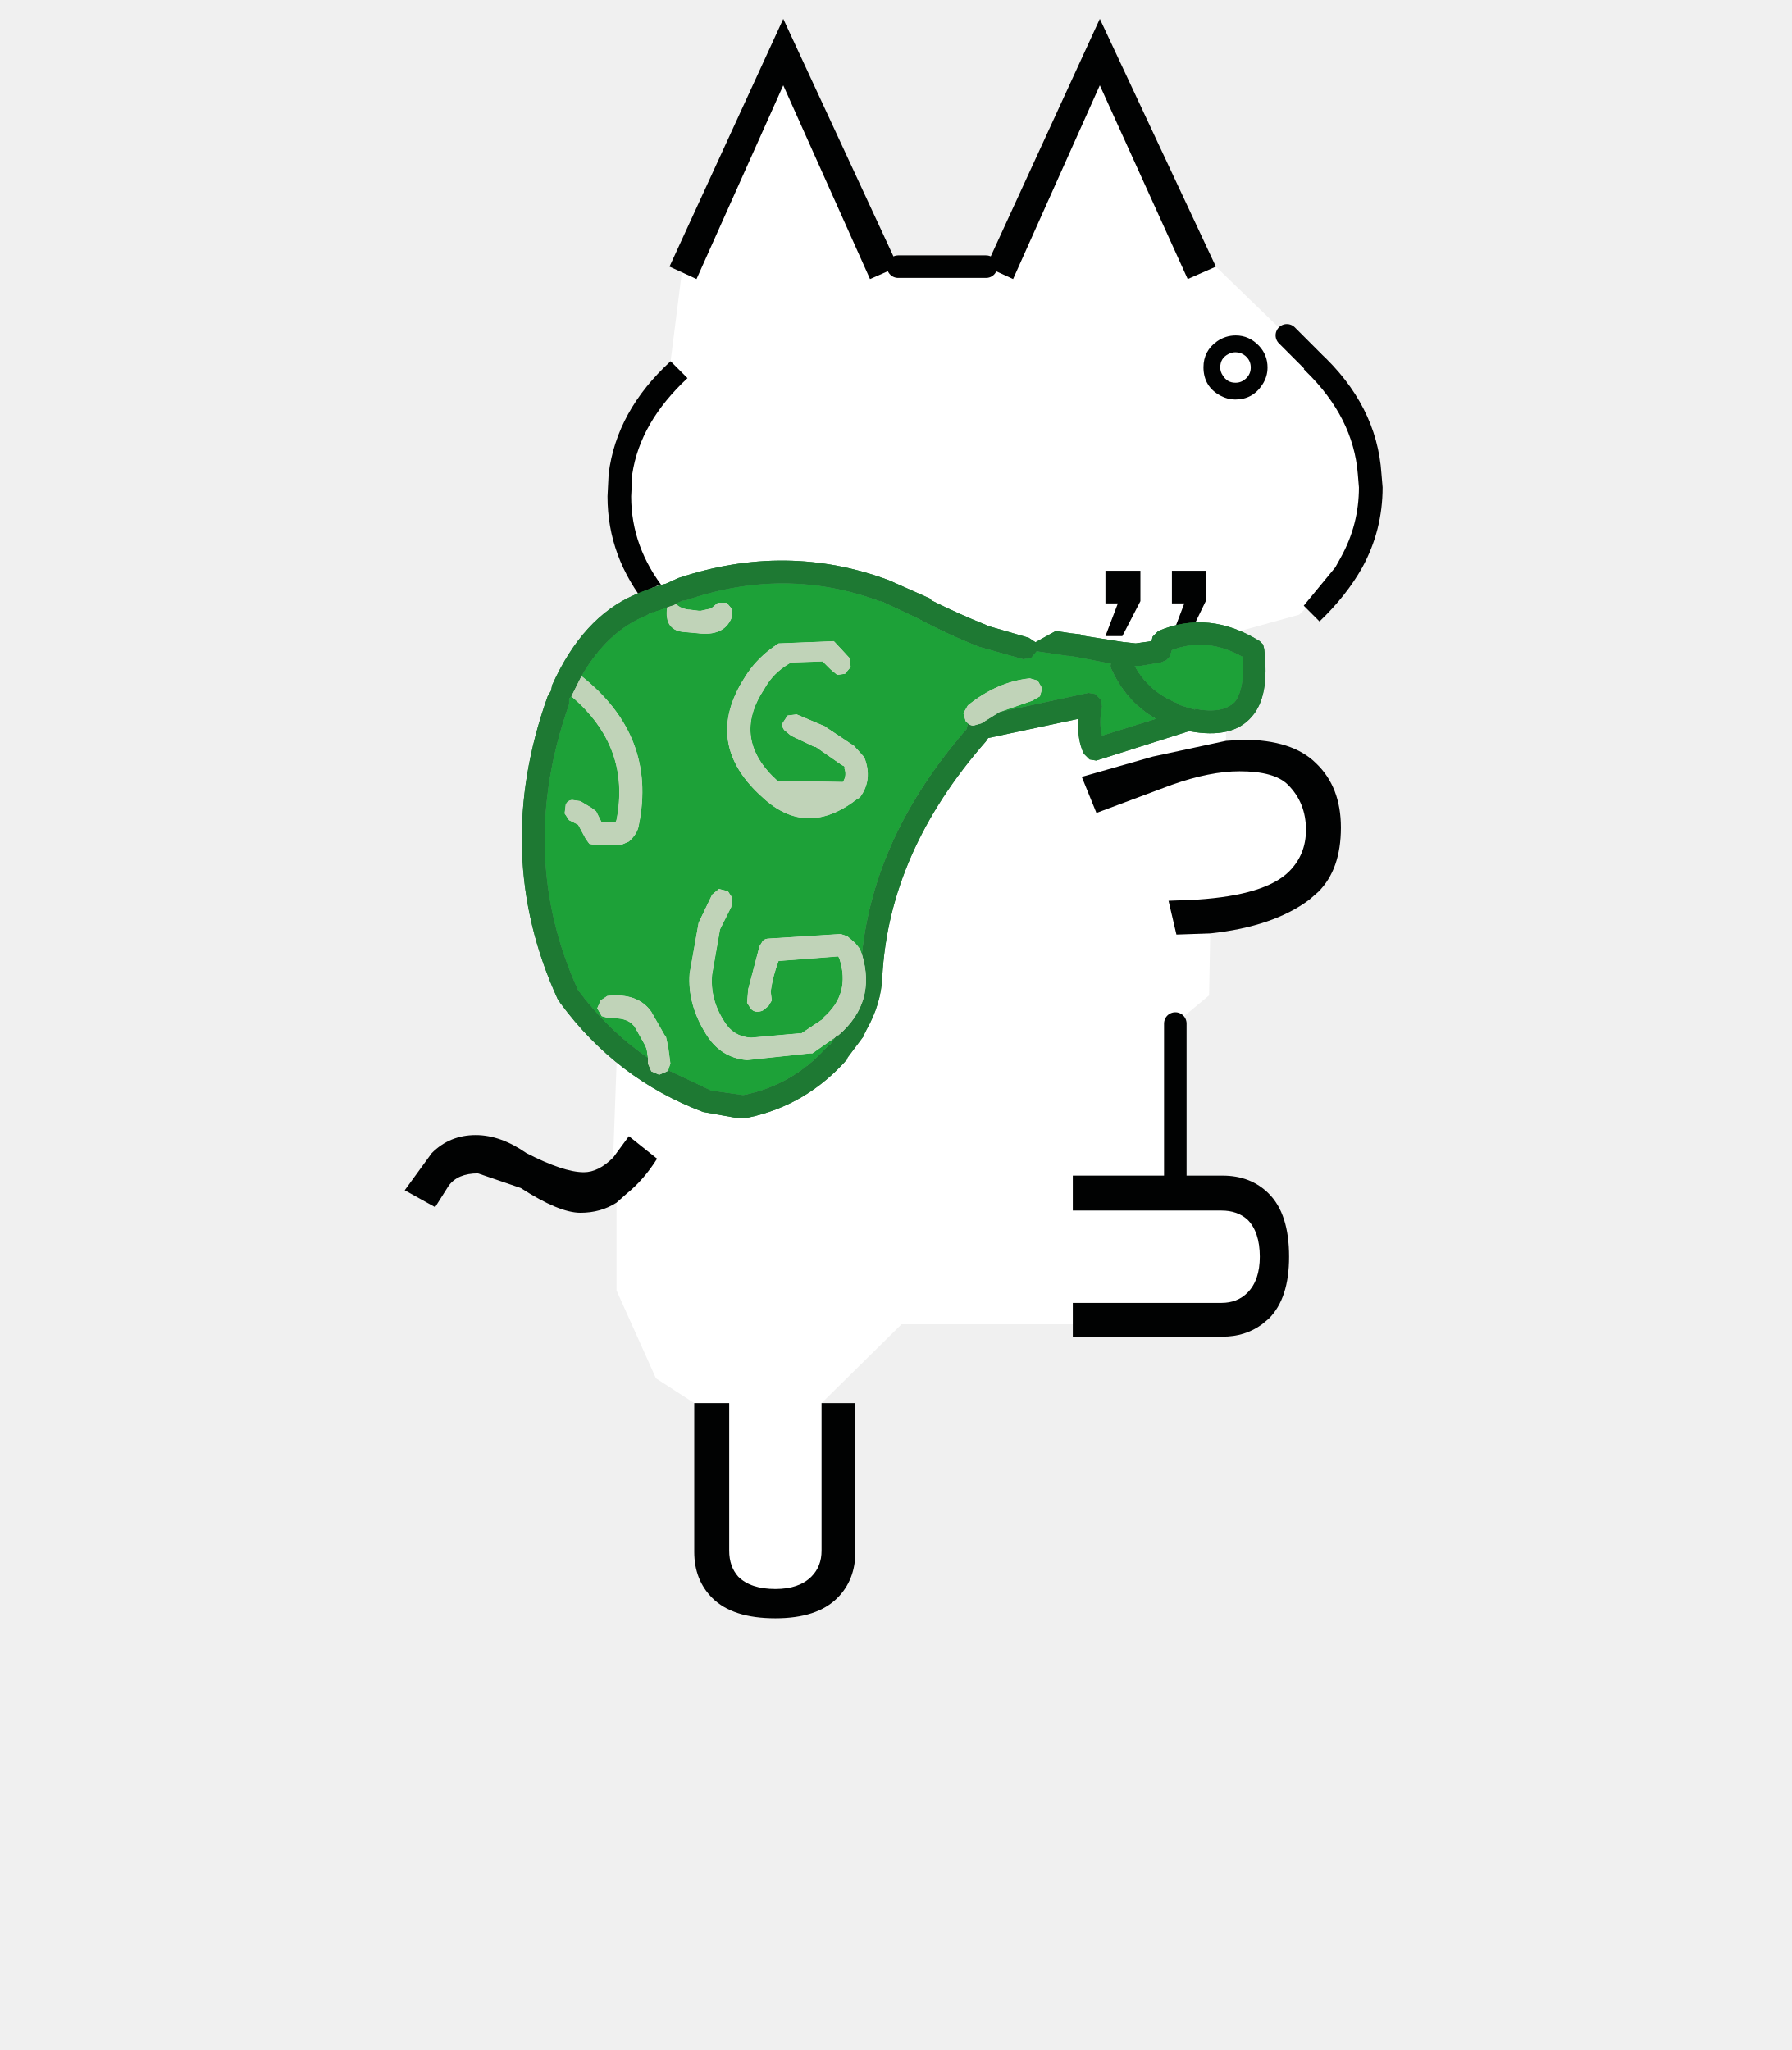
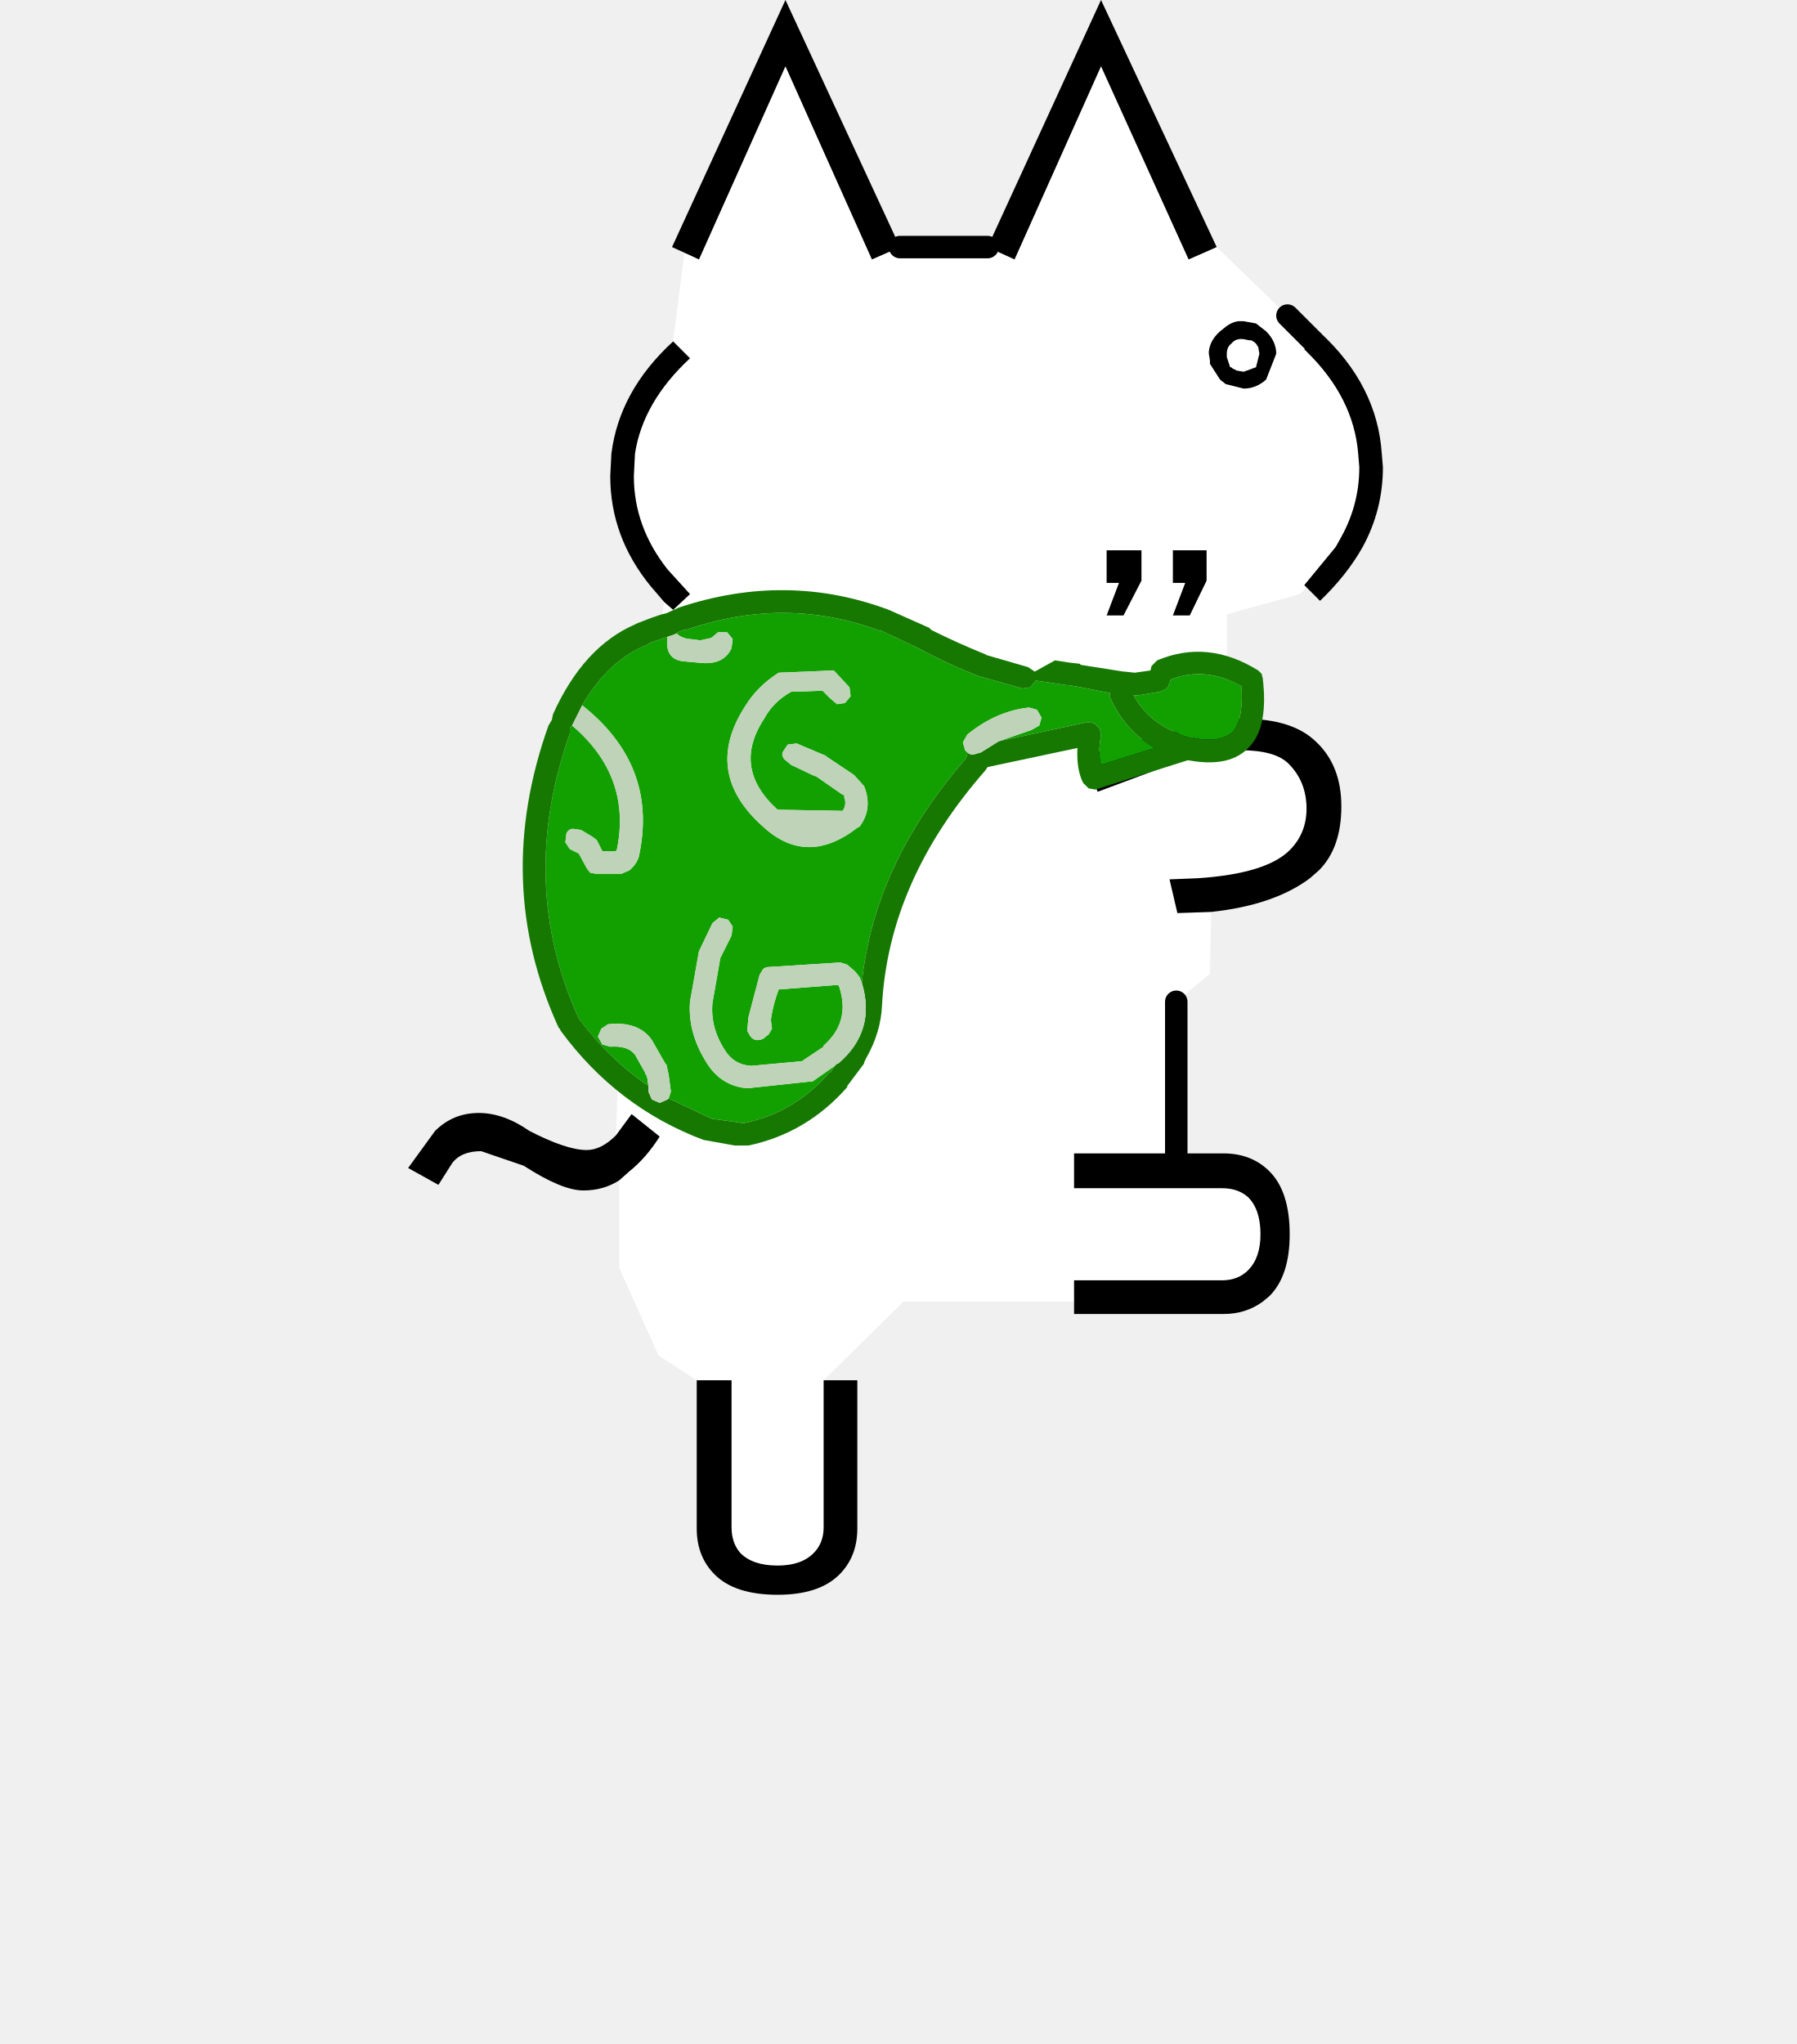
- <svg xmlns="http://www.w3.org/2000/svg" version="1.1" id="back-walking-1" x="0px" y="0px" width="159px" height="182px" viewBox="0 0 159 182" style="enable-background:new 0 0 159 182;" xml:space="preserve">
-   <path style="fill:#FFFFFF;" d="M116.526,31.972h-0.1l-0.699,0.8l0.199,0.2c2.801,2.733,4.332,5.767,4.6,9.101l0.1,1.199  c0,2.2-0.531,4.268-1.6,6.2l-0.5,0.9l-2.799,3.399l0.199,0.2l-0.6,0.601l-6.5,1.8v9.399l-6.5,1.4l-6.301,1.8l1.301,3.2l6.699-2.5  c2.268-0.8,4.268-1.2,6-1.2c2.068,0,3.5,0.4,4.301,1.2c1.066,1.066,1.6,2.4,1.6,4c0,1.467-0.5,2.699-1.5,3.699  c-1.4,1.4-4.133,2.234-8.199,2.5l-2.5,0.102l0.699,3l3-0.102l-0.1,5.5l-3,2.5v13.5h-9.1v3.102h13.199  c0.934,0,1.699,0.266,2.301,0.799c0.732,0.732,1.1,1.834,1.1,3.301c0,1.4-0.367,2.467-1.1,3.199c-0.602,0.6-1.367,0.9-2.301,0.9  H95.228v1.9H80.026l-7.1,7v13.1c0,0.934-0.301,1.699-0.9,2.301c-0.732,0.732-1.799,1.1-3.199,1.1c-1.467,0-2.568-0.367-3.301-1.1  c-0.533-0.602-0.799-1.367-0.799-2.301v-13.1h-3.102l-3.398-2.201l-3.5-7.799v-7.801l0.898-0.799c1-0.801,1.9-1.834,2.701-3.102  l-2.5-2l-1.4,1.9l0.801-21.9l3.5-25.6l0.799,0.7l1.5-1.399l-2-2.2c-2-2.533-3-5.3-3-8.3l0.1-2c0.469-3.067,2.102-5.9,4.9-8.5  l-1.5-1.5l1-7.9l1.301,0.6l7.699-17.199l7.701,17.199l2.5-1.1h7.799l2.4,1.1l7.699-17.199l7.801,17.199l2.5-1.1l6.301,6.1  L116.526,31.972 M101.228,53.372v-2.7h-3.102v2.9h1.102l-1.102,2.899h1.5L101.228,53.372 M107.026,53.372v-2.7h-3v2.9h1.1  l-1.1,2.899h1.5L107.026,53.372" />
-   <path style="fill:#010202;" d="M59.427,23.672l10.1-22l10.201,22l-2.5,1.1L69.526,7.572l-7.699,17.199l-1.301-0.6L59.427,23.672   M57.526,53.872c-2.4-2.934-3.6-6.2-3.6-9.8l0.1-2c0.467-3.733,2.301-7.067,5.5-10l1.5,1.5c-2.799,2.6-4.432,5.433-4.9,8.5l-0.1,2  c0,3,1,5.767,3,8.3l2,2.2l-1.5,1.399l-0.799-0.7L57.526,53.872 M51.526,107.672c-1.268,0-3.033-0.734-5.299-2.199l-3.801-1.301  c-1.199,0-2.066,0.367-2.6,1.1l-1.201,1.9l-2.699-1.5l2.4-3.301c1.066-1.066,2.365-1.6,3.9-1.6c1.465,0,2.965,0.533,4.5,1.6  c2.199,1.133,3.898,1.701,5.1,1.701c0.865,0,1.732-0.434,2.6-1.301l1.4-1.9l2.5,2c-0.801,1.268-1.701,2.301-2.701,3.102  l-0.898,0.799C53.794,107.371,52.728,107.672,51.526,107.672 M75.927,124.572v13.199c0,1.666-0.533,3.033-1.6,4.1  c-1.201,1.201-3.033,1.801-5.5,1.801c-2.533,0-4.4-0.6-5.6-1.801c-1.066-1.066-1.602-2.434-1.602-4.1v-13.199h3.102v13.1  c0,0.934,0.266,1.699,0.799,2.301c0.732,0.732,1.834,1.1,3.301,1.1c1.4,0,2.467-0.367,3.199-1.1c0.6-0.602,0.9-1.367,0.9-2.301  v-13.1H75.927 M108.526,104.371c1.666,0,3.033,0.535,4.1,1.602c1.201,1.199,1.801,3.066,1.801,5.6c0,2.467-0.6,4.299-1.801,5.5  l-0.6,0.5c-1,0.732-2.166,1.1-3.5,1.1H95.228v-1.1v-1.9h13.199c0.934,0,1.699-0.301,2.301-0.9c0.732-0.732,1.1-1.799,1.1-3.199  c0-1.467-0.367-2.568-1.1-3.301c-0.602-0.533-1.367-0.799-2.301-0.799H95.228v-3.102h9.1H108.526 M110.327,65.672  c2.932,0,5.1,0.7,6.5,2.1c1.467,1.4,2.199,3.301,2.199,5.7c0,2.466-0.666,4.368-2,5.7l-0.799,0.699  c-2.133,1.602-5.066,2.602-8.801,3l-3,0.102l-0.699-3l2.5-0.102c4.066-0.266,6.799-1.1,8.199-2.5c1-1,1.5-2.232,1.5-3.699  c0-1.6-0.533-2.934-1.6-4c-0.801-0.8-2.232-1.2-4.301-1.2c-1.732,0-3.732,0.4-6,1.2l-6.699,2.5l-1.301-3.2l6.301-1.8l6.5-1.4  L110.327,65.672 M116.526,31.972l0.6-0.7c3.4,3.134,5.234,6.733,5.5,10.801l0.102,1.199c0,2.533-0.602,4.9-1.801,7.101  c-0.934,1.666-2.199,3.267-3.801,4.8l-1.199-1.2l-0.199-0.2l2.799-3.399l0.5-0.9c1.068-1.933,1.6-4,1.6-6.2l-0.1-1.199  c-0.268-3.334-1.799-6.367-4.6-9.101l-0.199-0.2l0.699-0.8H116.526 M107.927,23.672l-2.5,1.1L97.626,7.572l-7.699,17.199l-2.4-1.1  l10.1-22L107.927,23.672 M99.626,56.472h-1.5l1.102-2.899h-1.102v-2.9h3.102v2.7L99.626,56.472 M105.526,56.472h-1.5l1.1-2.899h-1.1  v-2.9h3v2.7L105.526,56.472" />
-   <path style="fill:none;stroke:#010202;stroke-width:2;stroke-linecap:round;stroke-linejoin:round;stroke-miterlimit:3;" d="  M87.526,23.672h-7.799 M104.327,104.371v-13.5 M116.427,31.972l-2.199-2.2" />
-   <path style="fill:#010202;" d="M106.826,32.602c0,1.149,0.513,2.001,1.522,2.532c0.412,0.223,0.849,0.336,1.298,0.336  c1.028,0,1.838-0.443,2.401-1.314c0.31-0.465,0.466-0.979,0.466-1.529c0-0.738-0.251-1.383-0.752-1.918  c-0.581-0.615-1.276-0.928-2.067-0.928c-0.6,0-1.155,0.174-1.654,0.518C107.234,30.864,106.826,31.64,106.826,32.602z   M109.67,33.979c-0.494,0-0.861-0.208-1.129-0.644c-0.151-0.219-0.225-0.45-0.225-0.709c0-0.553,0.234-0.94,0.718-1.189  c0.209-0.111,0.417-0.164,0.636-0.164c0.33,0,0.619,0.107,0.881,0.326c0.317,0.277,0.473,0.613,0.473,1.027  c0,0.398-0.148,0.728-0.452,1.004C110.31,33.864,110.015,33.979,109.67,33.979z" />
-   <path style="fill:#1DA138;" d="M57.514,93.92c-2.332-1.6-4.398-3.6-6.199-6c-3.668-8.066-3.934-16.532-0.801-25.399v-0.5l0.201-0.2  c3.533,3,4.865,6.667,4,11l-0.1,0.2h-1.201l-0.5-1l-0.4-0.3l-1-0.6l-0.699-0.101c-0.266,0-0.467,0.134-0.6,0.4l-0.1,0.8l0.398,0.6  l0.801,0.4l0.699,1.3l0.301,0.4l0.5,0.1h2.301l0.699-0.3c0.533-0.467,0.832-0.967,0.9-1.5c1.066-5.267-0.635-9.667-5.1-13.2  c1.531-2.666,3.465-4.467,5.799-5.399l0.301-0.2l1.5-0.5c-0.201,1.399,0.334,2.133,1.6,2.2l1.1,0.1c1.533,0.2,2.533-0.233,3-1.3  l0.1-0.8l-0.5-0.601h-0.799l-0.6,0.5l-0.9,0.2h-0.201l-0.799-0.1h-0.1c-0.469-0.067-0.834-0.233-1.102-0.5l0.102-0.101l0.5-0.2  h0.199c5.934-2.066,11.734-2.033,17.4,0.101l-0.1-0.101l3.199,1.5l0.199,0.101c1.734,0.934,3.535,1.767,5.4,2.5l3.9,1.1l0.699-0.1  l0.5-0.601l2.701,0.4h0.1l0.699,0.1l3.102,0.601c-0.066,0.2-0.035,0.399,0.1,0.6c0.865,1.867,2.166,3.3,3.9,4.3l-4.801,1.5  c-0.199-0.732-0.199-1.6,0-2.6l-0.1-0.6l-0.5-0.5l-0.6-0.101l-7.9,1.7l2.9-1l0.699-0.4l0.199-0.699l-0.398-0.7l-0.701-0.2  c-1.932,0.2-3.768,1-5.5,2.4l-0.4,0.699l0.201,0.7l0.199,0.2l-0.1,0.5c-5.467,6.267-8.566,12.934-9.301,20l-0.199-0.5l-0.4-0.5  l-0.699-0.6l-0.6-0.201l-6.301,0.4c-0.266,0-0.467,0.068-0.6,0.201l-0.301,0.5l-1,3.799l-0.1,1.201l0.301,0.5  c0.266,0.332,0.633,0.398,1.1,0.199l0.5-0.4l0.299-0.5l-0.1-0.799c0.135-0.934,0.367-1.834,0.701-2.701l5.199-0.4h0.1l0.1,0.201  c0.668,2.066,0.201,3.799-1.398,5.199v0.1l-2.102,1.4l0.102-0.1l-4.4,0.4h-0.1c-1-0.068-1.768-0.533-2.301-1.4  c-0.867-1.332-1.234-2.734-1.1-4.199l0.699-4l1-2l0.1-0.801l-0.398-0.6l-0.801-0.201l-0.6,0.5l-1.201,2.5l-0.799,4.5  c-0.135,1.801,0.334,3.566,1.4,5.301c0.867,1.467,2.1,2.266,3.699,2.4l5.6-0.6h0.201l2-1.4l-0.4,0.6h-0.1  c-2.066,2.4-4.602,3.9-7.602,4.5h-0.1l-2.799-0.4l-3.801-1.799l0.199-0.602l-0.199-1.5l-0.199-0.898l-0.102-0.102l-1.199-2.1  c-0.801-1.133-2.1-1.6-3.9-1.4l-0.6,0.4l-0.301,0.701l0.4,0.699l0.701,0.199c1-0.066,1.699,0.133,2.1,0.602l0.1,0.1l0.9,1.6v0.1  l0.1,0.1l0.1,0.301L57.514,93.92 M75.414,58.421l-1.299-1.4l-0.102-0.1l-4.898,0.2c-1.268,0.8-2.268,1.8-3,3  c-2.535,3.933-2,7.5,1.6,10.699c2.6,2.4,5.4,2.434,8.4,0.101l0.199-0.101c0.801-1.066,0.934-2.267,0.4-3.6l-0.9-1l-2.4-1.6  l-0.1-0.101l-2.6-1.1l-0.801,0.1l-0.4,0.601c-0.133,0.199-0.1,0.433,0.102,0.699l0.6,0.5l2.1,1h0.1l2.301,1.601l0.199,0.1l0.1,0.101  h-0.1c0.201,0.467,0.166,0.899-0.1,1.3l-5.801-0.101c-2.732-2.466-3.133-5.166-1.199-8.1c0.533-1,1.332-1.8,2.4-2.4h-0.1l2.898-0.1  l0.701,0.7l0.6,0.5l0.699-0.101l0.5-0.6L75.414,58.421 M101.215,59.121l1.799-0.301l0.5-0.199l0.301-0.301l0.199-0.6  c2.066-0.8,4.168-0.6,6.301,0.6c0.133,1.867-0.1,3.2-0.699,4c-0.734,0.733-1.934,0.934-3.602,0.601l0.102,0.1l-0.701-0.2l-0.299-0.1  l-0.301-0.1h-0.1v-0.101c-1.801-0.666-3.135-1.8-4-3.399h0.299H101.215" />
-   <path style="fill:#CDCCCC;" d="M58.715,51.921l-0.9,0.3h0.1l0.4-0.2l0.301-0.1H58.715" />
-   <path style="fill:#1E7933;" d="M59.814,53.721l-0.6,0.2l-1.5,0.5l-0.301,0.2c-2.334,0.933-4.268,2.733-5.799,5.399l-0.801,1.601  l-0.1,0.199l-0.201,0.2v0.5c-3.133,8.867-2.867,17.333,0.801,25.399c1.801,2.4,3.867,4.4,6.199,6v0.5l0.301,0.701l0.699,0.299  l0.701-0.299l0.1-0.1l3.801,1.799l2.799,0.4h0.1c3-0.6,5.535-2.1,7.602-4.5h0.1l0.4-0.6l0.199-0.201h0.1  c2.268-1.934,2.967-4.332,2.1-7.199c0.734-7.066,3.834-13.733,9.301-20l0.1-0.5c0.135,0.134,0.301,0.2,0.5,0.2l0.701-0.2l1.6-1  l7.9-1.7l0.6,0.101l0.5,0.5l0.1,0.6c-0.199,1-0.199,1.867,0,2.6l4.801-1.5c-1.734-1-3.035-2.433-3.9-4.3  c-0.135-0.2-0.166-0.399-0.1-0.6l-3.102-0.601l-0.699-0.1h-0.1l-2.701-0.4l-0.5,0.601l-0.699,0.1l-3.9-1.1  c-1.865-0.733-3.666-1.566-5.4-2.5l-0.199-0.101l-3.199-1.5l0.1,0.101c-5.666-2.134-11.467-2.167-17.4-0.101h-0.199l-0.5,0.2  l-0.102,0.101L59.814,53.721 M58.715,51.921l0.4-0.101l1.1-0.5c6.4-2.133,12.633-2.066,18.699,0.2l3.6,1.601l0.201,0.199  c1.6,0.801,3.232,1.534,4.9,2.2h-0.102l3.801,1.101l0.6,0.399l1.801-1l1.299,0.2l0.9,0.1l0.1,0.101l3.801,0.6h0.1l0.9,0.101l1.4-0.2  l0.1-0.4l0.5-0.5c3-1.267,6-0.967,9,0.9l0.301,0.3l0.1,0.4c0.334,2.8-0.033,4.8-1.1,6c-1.133,1.333-2.969,1.767-5.5,1.3h-0.102  l-8.199,2.6l-0.6-0.1l-0.5-0.5c-0.4-0.8-0.568-1.833-0.5-3.101l-8,1.7l-0.201,0.3c-5.732,6.534-8.799,13.5-9.199,20.9  c-0.066,1.6-0.533,3.168-1.4,4.699l-0.199,0.4v0.1l-1.5,2v0.102c-2.4,2.732-5.334,4.465-8.801,5.199h-0.1h-1.1l-2.801-0.5  c-5.133-1.934-9.365-5.168-12.699-9.699l-0.1-0.201l-0.102-0.1c-3.934-8.6-4.232-17.566-0.898-26.9l0.299-0.5l0.1-0.5  c1.801-4,4.234-6.666,7.301-8l0.199-0.1l1.301-0.5L58.715,51.921 M101.014,59.121h-0.299c0.865,1.6,2.199,2.733,4,3.399v0.101h0.1  l0.301,0.1l0.299,0.1l0.701,0.2l-0.102-0.1c1.668,0.333,2.867,0.133,3.602-0.601c0.6-0.8,0.832-2.133,0.699-4  c-2.133-1.199-4.234-1.399-6.301-0.6l-0.199,0.6l-0.301,0.301l-0.5,0.199l-1.799,0.301H101.014" />
-   <path style="fill:#C0D3B8;" d="M85.715,64.021l-0.201-0.7l0.4-0.699c1.732-1.4,3.568-2.2,5.5-2.4l0.701,0.2l0.398,0.7l-0.199,0.699  l-0.699,0.4l-2.9,1l-1.6,1l-0.701,0.2c-0.199,0-0.365-0.066-0.5-0.2L85.715,64.021 M72.115,93.521h-0.201l-5.6,0.6  c-1.6-0.135-2.832-0.934-3.699-2.4c-1.066-1.734-1.535-3.5-1.4-5.301l0.799-4.5l1.201-2.5l0.6-0.5l0.801,0.201l0.398,0.6l-0.1,0.801  l-1,2l-0.699,4c-0.135,1.465,0.232,2.867,1.1,4.199c0.533,0.867,1.301,1.332,2.301,1.4h0.1l4.4-0.4l-0.102,0.1l2.102-1.4v-0.1  c1.6-1.4,2.066-3.133,1.398-5.199l-0.1-0.201h-0.1l-5.199,0.4c-0.334,0.867-0.566,1.768-0.701,2.701l0.1,0.799l-0.299,0.5l-0.5,0.4  c-0.467,0.199-0.834,0.133-1.1-0.199l-0.301-0.5l0.1-1.201l1-3.799l0.301-0.5c0.133-0.133,0.334-0.201,0.6-0.201l6.301-0.4  l0.6,0.201l0.699,0.6l0.4,0.5l0.199,0.5c0.867,2.867,0.168,5.266-2.1,7.199h-0.1l-0.199,0.201L72.115,93.521 M57.414,93.221  l-0.1-0.301l-0.1-0.1v-0.1l-0.9-1.6l-0.1-0.1c-0.4-0.469-1.1-0.668-2.1-0.602l-0.701-0.199l-0.4-0.699l0.301-0.701l0.6-0.4  c1.801-0.199,3.1,0.268,3.9,1.4l1.199,2.1l0.102,0.102l0.199,0.898l0.199,1.5l-0.199,0.602l-0.1,0.1l-0.701,0.299l-0.699-0.299  l-0.301-0.701v-0.5L57.414,93.221 M56.715,73.221c-0.068,0.533-0.367,1.033-0.9,1.5l-0.699,0.3h-2.301l-0.5-0.1l-0.301-0.4  l-0.699-1.3l-0.801-0.4l-0.398-0.6l0.1-0.8c0.133-0.267,0.334-0.4,0.6-0.4l0.699,0.101l1,0.6l0.4,0.3l0.5,1h1.201l0.1-0.2  c0.865-4.333-0.467-8-4-11l0.1-0.199l0.801-1.601C56.08,63.554,57.781,67.954,56.715,73.221 M59.215,53.921l0.6-0.2l0.199-0.1  c0.268,0.267,0.633,0.433,1.102,0.5h0.1l0.799,0.1h0.201l0.9-0.2l0.6-0.5h0.799l0.5,0.601l-0.1,0.8c-0.467,1.066-1.467,1.5-3,1.3  l-1.1-0.1C59.549,56.054,59.014,55.32,59.215,53.921 M75.514,59.221l-0.5,0.6l-0.699,0.101l-0.6-0.5l-0.701-0.7l-2.898,0.1h0.1  c-1.068,0.601-1.867,1.4-2.4,2.4c-1.934,2.934-1.533,5.634,1.199,8.1l5.801,0.101c0.266-0.4,0.301-0.833,0.1-1.3h0.1l-0.1-0.101  l-0.199-0.1l-2.301-1.601h-0.1l-2.1-1l-0.6-0.5c-0.201-0.267-0.234-0.5-0.102-0.699l0.4-0.601l0.801-0.1l2.6,1.1l0.1,0.101l2.4,1.6  l0.9,1c0.533,1.333,0.4,2.533-0.4,3.6l-0.199,0.101c-3,2.333-5.801,2.3-8.4-0.101c-3.6-3.199-4.135-6.767-1.6-10.699  c0.732-1.2,1.732-2.2,3-3l4.898-0.2l0.102,0.1l1.299,1.4L75.514,59.221" />
-   <g id="_x38_79_1_" transform="matrix(1, 0, 0, 1, 9.1, 11.85)">
-     <path style="fill:#1DA138;" d="M48.414,82.07c-2.332-1.6-4.398-3.6-6.199-6c-3.668-8.066-3.934-16.532-0.801-25.399v-0.5l0.201-0.2   c3.533,3,4.865,6.667,4,11l-0.1,0.2h-1.201l-0.5-1l-0.4-0.3l-1-0.6l-0.699-0.101c-0.266,0-0.467,0.134-0.6,0.4l-0.1,0.8l0.398,0.6   l0.801,0.4l0.699,1.3l0.301,0.4l0.5,0.1h2.301l0.699-0.3c0.533-0.467,0.832-0.967,0.9-1.5c1.066-5.267-0.635-9.667-5.1-13.2   c1.531-2.666,3.465-4.467,5.799-5.399l0.301-0.2l1.5-0.5c-0.201,1.399,0.334,2.133,1.6,2.2l1.1,0.1c1.533,0.2,2.533-0.233,3-1.3   l0.1-0.8l-0.5-0.601h-0.799l-0.6,0.5l-0.9,0.2h-0.201l-0.799-0.1h-0.1c-0.469-0.067-0.834-0.233-1.102-0.5l0.102-0.101l0.5-0.2   h0.199c5.934-2.066,11.734-2.033,17.4,0.101l-0.1-0.101l3.199,1.5l0.199,0.101c1.734,0.934,3.535,1.767,5.4,2.5l3.9,1.1l0.699-0.1   l0.5-0.601l2.701,0.4h0.1l0.699,0.1l3.102,0.601c-0.066,0.2-0.035,0.399,0.1,0.6c0.865,1.867,2.166,3.3,3.9,4.3l-4.801,1.5   c-0.199-0.732-0.199-1.6,0-2.6l-0.1-0.6l-0.5-0.5l-0.6-0.101l-7.9,1.7l2.9-1l0.699-0.4l0.199-0.699l-0.398-0.7l-0.701-0.2   c-1.932,0.2-3.768,1-5.5,2.4l-0.4,0.699l0.201,0.7l0.199,0.2l-0.1,0.5c-5.467,6.267-8.566,12.934-9.301,20l-0.199-0.5l-0.4-0.5   l-0.699-0.6l-0.6-0.201l-6.301,0.4c-0.266,0-0.467,0.068-0.6,0.201l-0.301,0.5l-1,3.799l-0.1,1.201l0.301,0.5   c0.266,0.332,0.633,0.398,1.1,0.199l0.5-0.4l0.299-0.5l-0.1-0.799c0.135-0.934,0.367-1.834,0.701-2.701l5.199-0.4h0.1l0.1,0.201   c0.668,2.066,0.201,3.799-1.398,5.199v0.1l-2.102,1.4l0.102-0.1l-4.4,0.4h-0.1c-1-0.068-1.768-0.533-2.301-1.4   c-0.867-1.332-1.234-2.734-1.1-4.199l0.699-4l1-2l0.1-0.801l-0.398-0.6l-0.801-0.201l-0.6,0.5l-1.201,2.5l-0.799,4.5   c-0.135,1.801,0.334,3.566,1.4,5.301c0.867,1.467,2.1,2.266,3.699,2.4l5.6-0.6h0.201l2-1.4l-0.4,0.6h-0.1   c-2.066,2.4-4.602,3.9-7.602,4.5h-0.1l-2.799-0.4l-3.801-1.799l0.199-0.602l-0.199-1.5l-0.199-0.898l-0.102-0.102l-1.199-2.1   c-0.801-1.133-2.1-1.6-3.9-1.4l-0.6,0.4l-0.301,0.701l0.4,0.699l0.701,0.199c1-0.066,1.699,0.133,2.1,0.602l0.1,0.1l0.9,1.6v0.1   l0.1,0.1l0.1,0.301L48.414,82.07 M66.314,46.571l-1.299-1.4l-0.102-0.1l-4.898,0.2c-1.268,0.8-2.268,1.8-3,3   c-2.535,3.933-2,7.5,1.6,10.699c2.6,2.4,5.4,2.434,8.4,0.101l0.199-0.101c0.801-1.066,0.934-2.267,0.4-3.6l-0.9-1l-2.4-1.6   l-0.1-0.101l-2.6-1.1l-0.801,0.1l-0.4,0.601c-0.133,0.199-0.1,0.433,0.102,0.699l0.6,0.5l2.1,1h0.1l2.301,1.601l0.199,0.1   l0.1,0.101h-0.1c0.201,0.467,0.166,0.899-0.1,1.3l-5.801-0.101c-2.732-2.466-3.133-5.166-1.199-8.1c0.533-1,1.332-1.8,2.4-2.4h-0.1   l2.898-0.1l0.701,0.7l0.6,0.5l0.699-0.101l0.5-0.6L66.314,46.571 M92.115,47.271l1.799-0.301l0.5-0.199l0.301-0.301l0.199-0.6   c2.066-0.8,4.168-0.6,6.301,0.6c0.133,1.867-0.1,3.2-0.699,4c-0.734,0.733-1.934,0.934-3.602,0.601l0.102,0.1l-0.701-0.2   l-0.299-0.1l-0.301-0.1h-0.1v-0.101c-1.801-0.666-3.135-1.8-4-3.399h0.299H92.115" />
-     <path style="fill:#CDCCCC;" d="M49.615,40.071l-0.9,0.3h0.1l0.4-0.2l0.301-0.1H49.615" />
-     <path style="fill:#1E7933;" d="M50.714,41.871l-0.6,0.2l-1.5,0.5l-0.301,0.2c-2.334,0.933-4.268,2.733-5.799,5.399l-0.801,1.601   l-0.1,0.199l-0.201,0.2v0.5c-3.133,8.867-2.867,17.333,0.801,25.399c1.801,2.4,3.867,4.4,6.199,6v0.5l0.301,0.701l0.699,0.299   l0.701-0.299l0.1-0.1l3.801,1.799l2.799,0.4h0.1c3-0.6,5.535-2.1,7.602-4.5h0.1l0.4-0.6l0.199-0.201h0.1   c2.268-1.934,2.967-4.332,2.1-7.199c0.734-7.066,3.834-13.733,9.301-20l0.1-0.5c0.135,0.134,0.301,0.2,0.5,0.2l0.701-0.2l1.6-1   l7.9-1.7l0.6,0.101l0.5,0.5l0.1,0.6c-0.199,1-0.199,1.867,0,2.6l4.801-1.5c-1.734-1-3.035-2.433-3.9-4.3   c-0.135-0.2-0.166-0.399-0.1-0.6l-3.102-0.601l-0.699-0.1h-0.1l-2.701-0.4l-0.5,0.601l-0.699,0.1l-3.9-1.1   c-1.865-0.733-3.666-1.566-5.4-2.5l-0.199-0.101l-3.199-1.5l0.1,0.101c-5.666-2.134-11.467-2.167-17.4-0.101h-0.199l-0.5,0.2   l-0.102,0.101L50.714,41.871 M49.615,40.071l0.4-0.101l1.1-0.5c6.4-2.133,12.633-2.066,18.699,0.2l3.6,1.601l0.201,0.199   c1.6,0.801,3.232,1.534,4.9,2.2h-0.102l3.801,1.101l0.6,0.399l1.801-1l1.299,0.2l0.9,0.1l0.1,0.101l3.801,0.6h0.1l0.9,0.101   l1.4-0.2l0.1-0.4l0.5-0.5c3-1.267,6-0.967,9,0.9l0.301,0.3l0.1,0.4c0.334,2.8-0.033,4.8-1.1,6c-1.133,1.333-2.969,1.767-5.5,1.3   h-0.102l-8.199,2.6l-0.6-0.1l-0.5-0.5c-0.4-0.8-0.568-1.833-0.5-3.101l-8,1.7l-0.201,0.3c-5.732,6.534-8.799,13.5-9.199,20.9   c-0.066,1.6-0.533,3.168-1.4,4.699l-0.199,0.4v0.1l-1.5,2v0.102c-2.4,2.732-5.334,4.465-8.801,5.199h-0.1h-1.1l-2.801-0.5   c-5.133-1.934-9.365-5.168-12.699-9.699l-0.1-0.201l-0.102-0.1c-3.934-8.6-4.232-17.566-0.898-26.9l0.299-0.5l0.1-0.5   c1.801-4,4.234-6.666,7.301-8l0.199-0.1l1.301-0.5L49.615,40.071 M91.914,47.271h-0.299c0.865,1.6,2.199,2.733,4,3.399v0.101h0.1   l0.301,0.1l0.299,0.1l0.701,0.2l-0.102-0.1c1.668,0.333,2.867,0.133,3.602-0.601c0.6-0.8,0.832-2.133,0.699-4   c-2.133-1.199-4.234-1.399-6.301-0.6l-0.199,0.6l-0.301,0.301l-0.5,0.199l-1.799,0.301H91.914" />
-     <path style="fill:#C0D3B8;" d="M76.615,52.171l-0.201-0.7l0.4-0.699c1.732-1.4,3.568-2.2,5.5-2.4l0.701,0.2l0.398,0.7l-0.199,0.699   l-0.699,0.4l-2.9,1l-1.6,1l-0.701,0.2c-0.199,0-0.365-0.066-0.5-0.2L76.615,52.171 M63.015,81.671h-0.201l-5.6,0.6   c-1.6-0.135-2.832-0.934-3.699-2.4c-1.066-1.734-1.535-3.5-1.4-5.301l0.799-4.5l1.201-2.5l0.6-0.5l0.801,0.201l0.398,0.6   l-0.1,0.801l-1,2l-0.699,4c-0.135,1.465,0.232,2.867,1.1,4.199c0.533,0.867,1.301,1.332,2.301,1.4h0.1l4.4-0.4l-0.102,0.1   l2.102-1.4v-0.1c1.6-1.4,2.066-3.133,1.398-5.199l-0.1-0.201h-0.1l-5.199,0.4c-0.334,0.867-0.566,1.768-0.701,2.701l0.1,0.799   l-0.299,0.5l-0.5,0.4c-0.467,0.199-0.834,0.133-1.1-0.199l-0.301-0.5l0.1-1.201l1-3.799l0.301-0.5   c0.133-0.133,0.334-0.201,0.6-0.201l6.301-0.4l0.6,0.201l0.699,0.6l0.4,0.5l0.199,0.5c0.867,2.867,0.168,5.266-2.1,7.199h-0.1   l-0.199,0.201L63.015,81.671 M48.314,81.371l-0.1-0.301l-0.1-0.1v-0.1l-0.9-1.6l-0.1-0.1c-0.4-0.469-1.1-0.668-2.1-0.602   l-0.701-0.199l-0.4-0.699l0.301-0.701l0.6-0.4c1.801-0.199,3.1,0.268,3.9,1.4l1.199,2.1l0.102,0.102l0.199,0.898l0.199,1.5   l-0.199,0.602l-0.1,0.1l-0.701,0.299l-0.699-0.299l-0.301-0.701v-0.5L48.314,81.371 M47.615,61.371   c-0.068,0.533-0.367,1.033-0.9,1.5l-0.699,0.3h-2.301l-0.5-0.1l-0.301-0.4l-0.699-1.3l-0.801-0.4l-0.398-0.6l0.1-0.8   c0.133-0.267,0.334-0.4,0.6-0.4l0.699,0.101l1,0.6l0.4,0.3l0.5,1h1.201l0.1-0.2c0.865-4.333-0.467-8-4-11l0.1-0.199l0.801-1.601   C46.98,51.704,48.681,56.104,47.615,61.371 M50.115,42.071l0.6-0.2l0.199-0.1c0.268,0.267,0.633,0.433,1.102,0.5h0.1l0.799,0.1   h0.201l0.9-0.2l0.6-0.5h0.799l0.5,0.601l-0.1,0.8c-0.467,1.066-1.467,1.5-3,1.3l-1.1-0.1C50.449,44.204,49.914,43.47,50.115,42.071    M66.414,47.371l-0.5,0.6l-0.699,0.101l-0.6-0.5l-0.701-0.7l-2.898,0.1h0.1c-1.068,0.601-1.867,1.4-2.4,2.4   c-1.934,2.934-1.533,5.634,1.199,8.1l5.801,0.101c0.266-0.4,0.301-0.833,0.1-1.3h0.1l-0.1-0.101l-0.199-0.1l-2.301-1.601h-0.1   l-2.1-1l-0.6-0.5c-0.201-0.267-0.234-0.5-0.102-0.699l0.4-0.601l0.801-0.1l2.6,1.1l0.1,0.101l2.4,1.6l0.9,1   c0.533,1.333,0.4,2.533-0.4,3.6l-0.199,0.101c-3,2.333-5.801,2.3-8.4-0.101c-3.6-3.199-4.135-6.767-1.6-10.699   c0.732-1.2,1.732-2.2,3-3l4.898-0.2l0.102,0.1l1.299,1.4L66.414,47.371" />
+ <svg xmlns="http://www.w3.org/2000/svg" xmlns:xlink="http://www.w3.org/1999/xlink" height="182" width="160">
+   <defs>
+     <g id="e" transform="translate(21.55 71)">
+       <use height="71" transform="translate(-21.55 -71)" width="43.4" xlink:href="#a" />
+       <use height="3" transform="translate(13.3 -56.7)" width="4.65" xlink:href="#b" />
+     </g>
+     <g id="a">
+       <path d="M.35-60h3.9l1.2.55 3.85-8.6 3.9 8.6 1.25-.55 3.15 3.05 1.1 1.1-1.1-1.1 1.15 1.1h-.05l-.35.4.1.1q2.1 2.05 2.3 4.55l.05.6q0 1.65-.8 3.1l-.25.45-1.4 1.7.1.1-.3.3-3.25.9v4.7l-3.25.7-3.15.9.65 1.6L12.5-37q1.7-.6 3-.6 1.55 0 2.15.6.8.8.8 2 0 1.1-.75 1.85-1.05 1.05-4.1 1.25l-1.25.05.35 1.5 1.5-.05-.05 2.75-1.5 1.25v6.75H8.1v1.55h6.6q.7 0 1.15.4.55.55.55 1.65 0 1.05-.55 1.6-.45.45-1.15.45H8.1v.95H.5l-3.55 3.5V-3q0 .7-.45 1.15-.55.55-1.6.55-1.1 0-1.65-.55-.4-.45-.4-1.15v-6.55H-8.7l-1.7-1.1-1.75-3.9v-3.9l.45-.4q.75-.6 1.35-1.55l-1.25-1-.7.95.4-10.95 1.75-12.8.4.35.75-.7-1-1.1q-1.5-1.9-1.5-4.15l.05-1q.35-2.3 2.45-4.25l-.75-.75.5-3.95.65.3 3.85-8.6 3.85 8.6L.35-60m12.9 16.4l.75-1.55v-1.35h-1.5v1.45h.55l-.55 1.45h.75m-2.95 0l.8-1.55v-1.35H9.55v1.45h.55l-.55 1.45h.75" fill="#fff" fill-rule="evenodd" transform="translate(21.55 71)" />
+       <path d="M.35-60l-1.25.55-3.85-8.6-3.85 8.6-.65-.3-.55-.25 5.05-11 5.1 11m-10.1 4.2l.75.75q-2.1 1.95-2.45 4.25l-.05 1q0 2.25 1.5 4.15l1 1.1-.75.7-.4-.35-.6-.7q-1.8-2.2-1.8-4.9l.05-1q.35-2.8 2.75-5m-2.55 35.35l.7-.95 1.25 1q-.6.95-1.35 1.55l-.45.4q-.7.45-1.6.45-.95 0-2.65-1.1l-1.9-.65q-.9 0-1.3.55l-.6.95-1.35-.75 1.2-1.65q.8-.8 1.95-.8 1.1 0 2.25.8 1.65.85 2.55.85.65 0 1.3-.65m3.6 10.9h1.55V-3q0 .7.4 1.15.55.55 1.65.55 1.05 0 1.6-.55.45-.45.45-1.15v-6.55h1.5v6.6q0 1.25-.8 2.05-.9.9-2.75.9Q-7 0-7.9-.9q-.8-.8-.8-2.05v-6.6m16.8-3.5V-14h6.6q.7 0 1.15-.45.55-.55.55-1.6 0-1.1-.55-1.65-.45-.4-1.15-.4H8.1v-1.55h6.65q1.25 0 2.05.8.9.9.9 2.8 0 1.85-.9 2.75l-.3.25q-.75.55-1.75.55H8.1v-.55m6.1-17.35l-1.5.05-.35-1.5 1.25-.05q3.05-.2 4.1-1.25.75-.75.75-1.85 0-1.2-.8-2-.6-.6-2.15-.6-1.3 0-3 .6l-3.35 1.25-.65-1.6 3.15-.9 3.25-.7.75-.05q2.2 0 3.25 1.05Q20-36.9 20-35.1q0 1.85-1 2.85l-.4.35q-1.6 1.2-4.4 1.5m4.25-14.45l-.1-.1 1.4-1.7.25-.45q.8-1.45.8-3.1l-.05-.6q-.2-2.5-2.3-4.55l-.1-.1.35-.4h.05l.3-.35q2.55 2.35 2.75 5.4l.05.6q0 1.9-.9 3.55-.7 1.25-1.9 2.4l-.6-.6m-4-15.15l-1.25.55-3.9-8.6-3.85 8.6-1.2-.55L9.3-71l5.15 11M10.3-43.6h-.75l.55-1.45h-.55v-1.45h1.55v1.35l-.8 1.55m2.95 0h-.75l.55-1.45h-.55v-1.45H14v1.35l-.75 1.55" fill-rule="evenodd" transform="translate(21.55 71)" />
+       <path d="M4.25-60H.35m12.3 40.35v-6.75m6.05-29.45l-1.1-1.1" fill="none" stroke="#000" stroke-linecap="round" stroke-linejoin="round" transform="translate(21.55 71)" />
+     </g>
+     <g id="d" fill-rule="evenodd">
+       <path d="M-2.25-9.9l.05-.05.25-.1h.1q4.45-1.55 8.7.05l-.05-.05 1.6.75.1.05q1.3.7 2.7 1.25l1.95.55.35-.05.25-.3 1.35.2h.05l.35.05 1.55.3q-.05.15.05.3.65 1.4 1.95 2.15l-2.4.75q-.15-.55 0-1.3l-.05-.3-.25-.25-.3-.05-3.95.85 1.45-.5.35-.2.1-.35-.2-.35-.35-.1Q12-6.45 10.7-5.4l-.2.35.1.35.1.1-.05.25Q6.55.35 6 5.65l-.1-.25-.2-.25-.35-.3-.3-.1-3.15.2q-.2 0-.3.1l-.15.25-.5 1.9-.05.6.15.25q.2.25.55.1l.25-.2L2 7.7l-.05-.4q.1-.7.35-1.35l2.6-.2h.05l.05.1q.5 1.55-.7 2.6v.05l-1.05.7.05-.05-2.2.2h-.05Q.3 9.3-.1 8.65q-.65-1-.55-2.1l.35-2 .5-1 .05-.4-.2-.3-.4-.1-.3.25-.6 1.25-.4 2.25q-.1 1.35.7 2.65.65 1.1 1.85 1.2l2.8-.3h.1l1-.7-.2.3h-.05Q3 11.45.75 11.9H.7l-1.4-.2-1.9-.9.1-.3-.1-.75-.1-.45-.05-.05-.6-1.05q-.6-.85-1.95-.7l-.3.2-.15.35.2.35.35.1q.75-.05 1.05.3l.05.05.45.8v.05l.05.05.05.15.05.35q-1.75-1.2-3.1-3Q-9.35 1.2-7-5.45v-.25l.1-.1q2.65 2.25 2 5.5l-.05.1h-.6l-.25-.5-.2-.15-.5-.3-.35-.05q-.2 0-.3.2l-.05.4.2.3.4.2.35.65.15.2.25.05h1.15l.35-.15q.4-.35.45-.75.8-3.95-2.55-6.6 1.15-2 2.9-2.7l.15-.1.75-.25q-.15 1.05.8 1.1l.55.05q1.15.15 1.5-.65l.05-.4-.25-.3h-.4l-.3.25-.45.1h-.1l-.4-.05h-.05q-.35-.05-.55-.25m7.7 2.4l-.65-.7-.05-.05-2.45.1q-.95.6-1.5 1.5-1.9 2.95.8 5.35 1.95 1.8 4.2.05l.1-.05q.6-.8.2-1.8l-.45-.5-1.2-.8-.05-.05L3.1-5l-.4.05-.2.3q-.1.15.05.35l.3.25 1.05.5h.05l1.15.8.1.05.05.05H5.2q.15.35-.05.65l-2.9-.05Q.2-3.9 1.65-6.1q.4-.75 1.2-1.2H2.8l1.45-.05.35.35.3.25.35-.05.25-.3-.05-.4m12.9.35l.9-.15.25-.1.15-.15.1-.3q1.55-.6 3.15.3.1 1.4-.35 2-.55.55-1.8.3l.05.05-.35-.1-.15-.05-.15-.05h-.05v-.05q-1.35-.5-2-1.7h.25" fill="#12a001" transform="translate(9.1 11.85)" />
+       <path d="M-2.9-10.75l-.45.15h.05l.2-.1.15-.05h.05" fill="#ccc" transform="translate(9.1 11.85)" />
+       <path d="M12.1-5.1l3.95-.85.3.05.25.25.05.3q-.15.75 0 1.3l2.4-.75q-1.3-.75-1.95-2.15-.1-.15-.05-.3l-1.55-.3-.35-.05h-.05l-1.35-.2-.25.3-.35.05L11.2-8q-1.4-.55-2.7-1.25l-.1-.05-1.6-.75.05.05q-4.25-1.6-8.7-.05h-.1l-.25.1-.05.05-.1.05-.3.1-.75.25-.15.1q-1.75.7-2.9 2.7l-.4.8-.05.1-.1.1v.25q-2.35 6.65.4 12.7 1.35 1.8 3.1 3v.25l.15.35.35.15.35-.15.05-.05 1.9.9 1.4.2h.05q2.25-.45 3.8-2.25h.05l.2-.3.1-.1h.05Q6.65 7.8 6 5.65q.55-5.3 4.65-10l.05-.25q.1.1.25.1l.35-.1.8-.5m-15-5.65l.2-.05.55-.25q4.8-1.6 9.35.1l1.8.8.1.1q1.2.6 2.45 1.1h-.05l1.9.55.3.2.9-.5.65.1.45.05.05.05 1.9.3h.05l.45.05.7-.1.05-.2.25-.25q2.25-.95 4.5.45l.15.15.05.2q.25 2.1-.55 3-.85 1-2.75.65h-.05l-4.1 1.3-.3-.05-.25-.25q-.3-.6-.25-1.55l-4 .85-.1.15Q7.2 1.1 6.9 6.65 6.85 7.85 6.2 9l-.1.2v.05l-.75 1v.05q-1.8 2.05-4.4 2.6h-.6l-1.4-.25Q-4.9 11.2-7.4 7.8l-.05-.1-.05-.05Q-10.45 1.2-7.95-5.8l.15-.25.05-.25q1.35-3 3.65-4l.1-.05.65-.25.45-.15m21.25 3.6h-.25q.65 1.2 2 1.7v.05h.05l.15.05.15.05.35.1-.05-.05q1.25.25 1.8-.3.45-.6.35-2-1.6-.9-3.15-.3l-.1.3-.15.15-.25.1-.9.15" fill="#167801" transform="translate(9.1 11.85)" />
+       <path d="M12.1-5.1l-.8.5-.35.1q-.15 0-.25-.1l-.1-.1-.1-.35.2-.35q1.3-1.05 2.75-1.2l.35.1.2.35-.1.35-.35.2-1.45.5M6 5.65q.65 2.15-1.05 3.6H4.9l-.1.1-1 .7h-.1l-2.8.3q-1.2-.1-1.85-1.2-.8-1.3-.7-2.65l.4-2.25.6-1.25.3-.25.4.1.2.3-.05.4-.5 1-.35 2q-.1 1.1.55 2.1.4.65 1.15.7h.05l2.2-.2-.05.05 1.05-.7v-.05q1.2-1.05.7-2.6l-.05-.1H4.9l-2.6.2q-.25.65-.35 1.35l.05.4-.15.25-.25.2q-.35.15-.55-.1L.9 7.8l.05-.6.5-1.9.15-.25q.1-.1.3-.1l3.15-.2.3.1.35.3.2.25.1.25m-8.6 5.15l-.05.05L-3 11l-.35-.15-.15-.35v-.25l-.05-.35-.05-.15-.05-.05v-.05l-.45-.8-.05-.05q-.3-.35-1.05-.3l-.35-.1-.2-.35.15-.35.3-.2q1.35-.15 1.95.7l.6 1.05.05.05.1.45.1.75-.1.3M-6.9-5.8l.05-.1.4-.8Q-3.1-4.05-3.9-.1q-.05.4-.45.75L-4.7.8h-1.15L-6.1.75l-.15-.2-.35-.65-.4-.2-.2-.3.05-.4q.1-.2.3-.2l.35.05.5.3.2.15.25.5h.6l.05-.1q.65-3.25-2-5.5m4.25-3.95l.3-.1.1-.05q.2.2.55.25h.05l.4.05h.1l.45-.1.3-.25H0l.25.3-.05.4q-.35.8-1.5.65l-.55-.05q-.95-.05-.8-1.1m8.1 2.25l.05.4-.25.3-.35.05L4.6-7l-.35-.35-1.45.05h.05q-.8.45-1.2 1.2-1.45 2.2.6 4.05l2.9.05q.2-.3.05-.65h.05L5.2-2.7l-.1-.05-1.15-.8H3.9l-1.05-.5-.3-.25q-.15-.2-.05-.35l.2-.3.4-.05 1.3.55.05.05 1.2.8.45.5q.4 1-.2 1.8l-.1.05Q3.55.5 1.6-1.3-1.1-3.7.8-6.65q.55-.9 1.5-1.5l2.45-.1.05.05.65.7" fill="#bfd3b8" transform="translate(9.1 11.85)" />
+     </g>
+     <use height="3" transform="translate(.8)" width="3" xlink:href="#c" id="b" />
+     <use height="24.75" width="33" xlink:href="#d" id="f" />
+     <path d="M1.35 0h.2l.55.1.45.35q.45.45.45 1L2.55 2.6q-.45.4-1 .4l-.8-.2-.25-.2-.45-.7v-.15L0 1.45v-.1q.05-.5.5-.9l.25-.2Q1 .05 1.3 0h.05m.45.85L1.55.8Q1.2.75 1 1q-.2.15-.2.45v.15l.15.45H1l.05.05.2.1.3.05.55-.2.15-.6-.05-.3L2.1 1 2.05.95 1.9.85h-.1" fill-rule="evenodd" id="c" />
+   </defs>
+   <g transform="matrix(2 0 0 2 79.541 142)">
+     <use height="71" transform="translate(-21.6 -71)" width="43.4" xlink:href="#e" />
+     <use height="24.75" transform="translate(-16.5 -44.75)" width="33" xlink:href="#f" />
  </g>
</svg>
